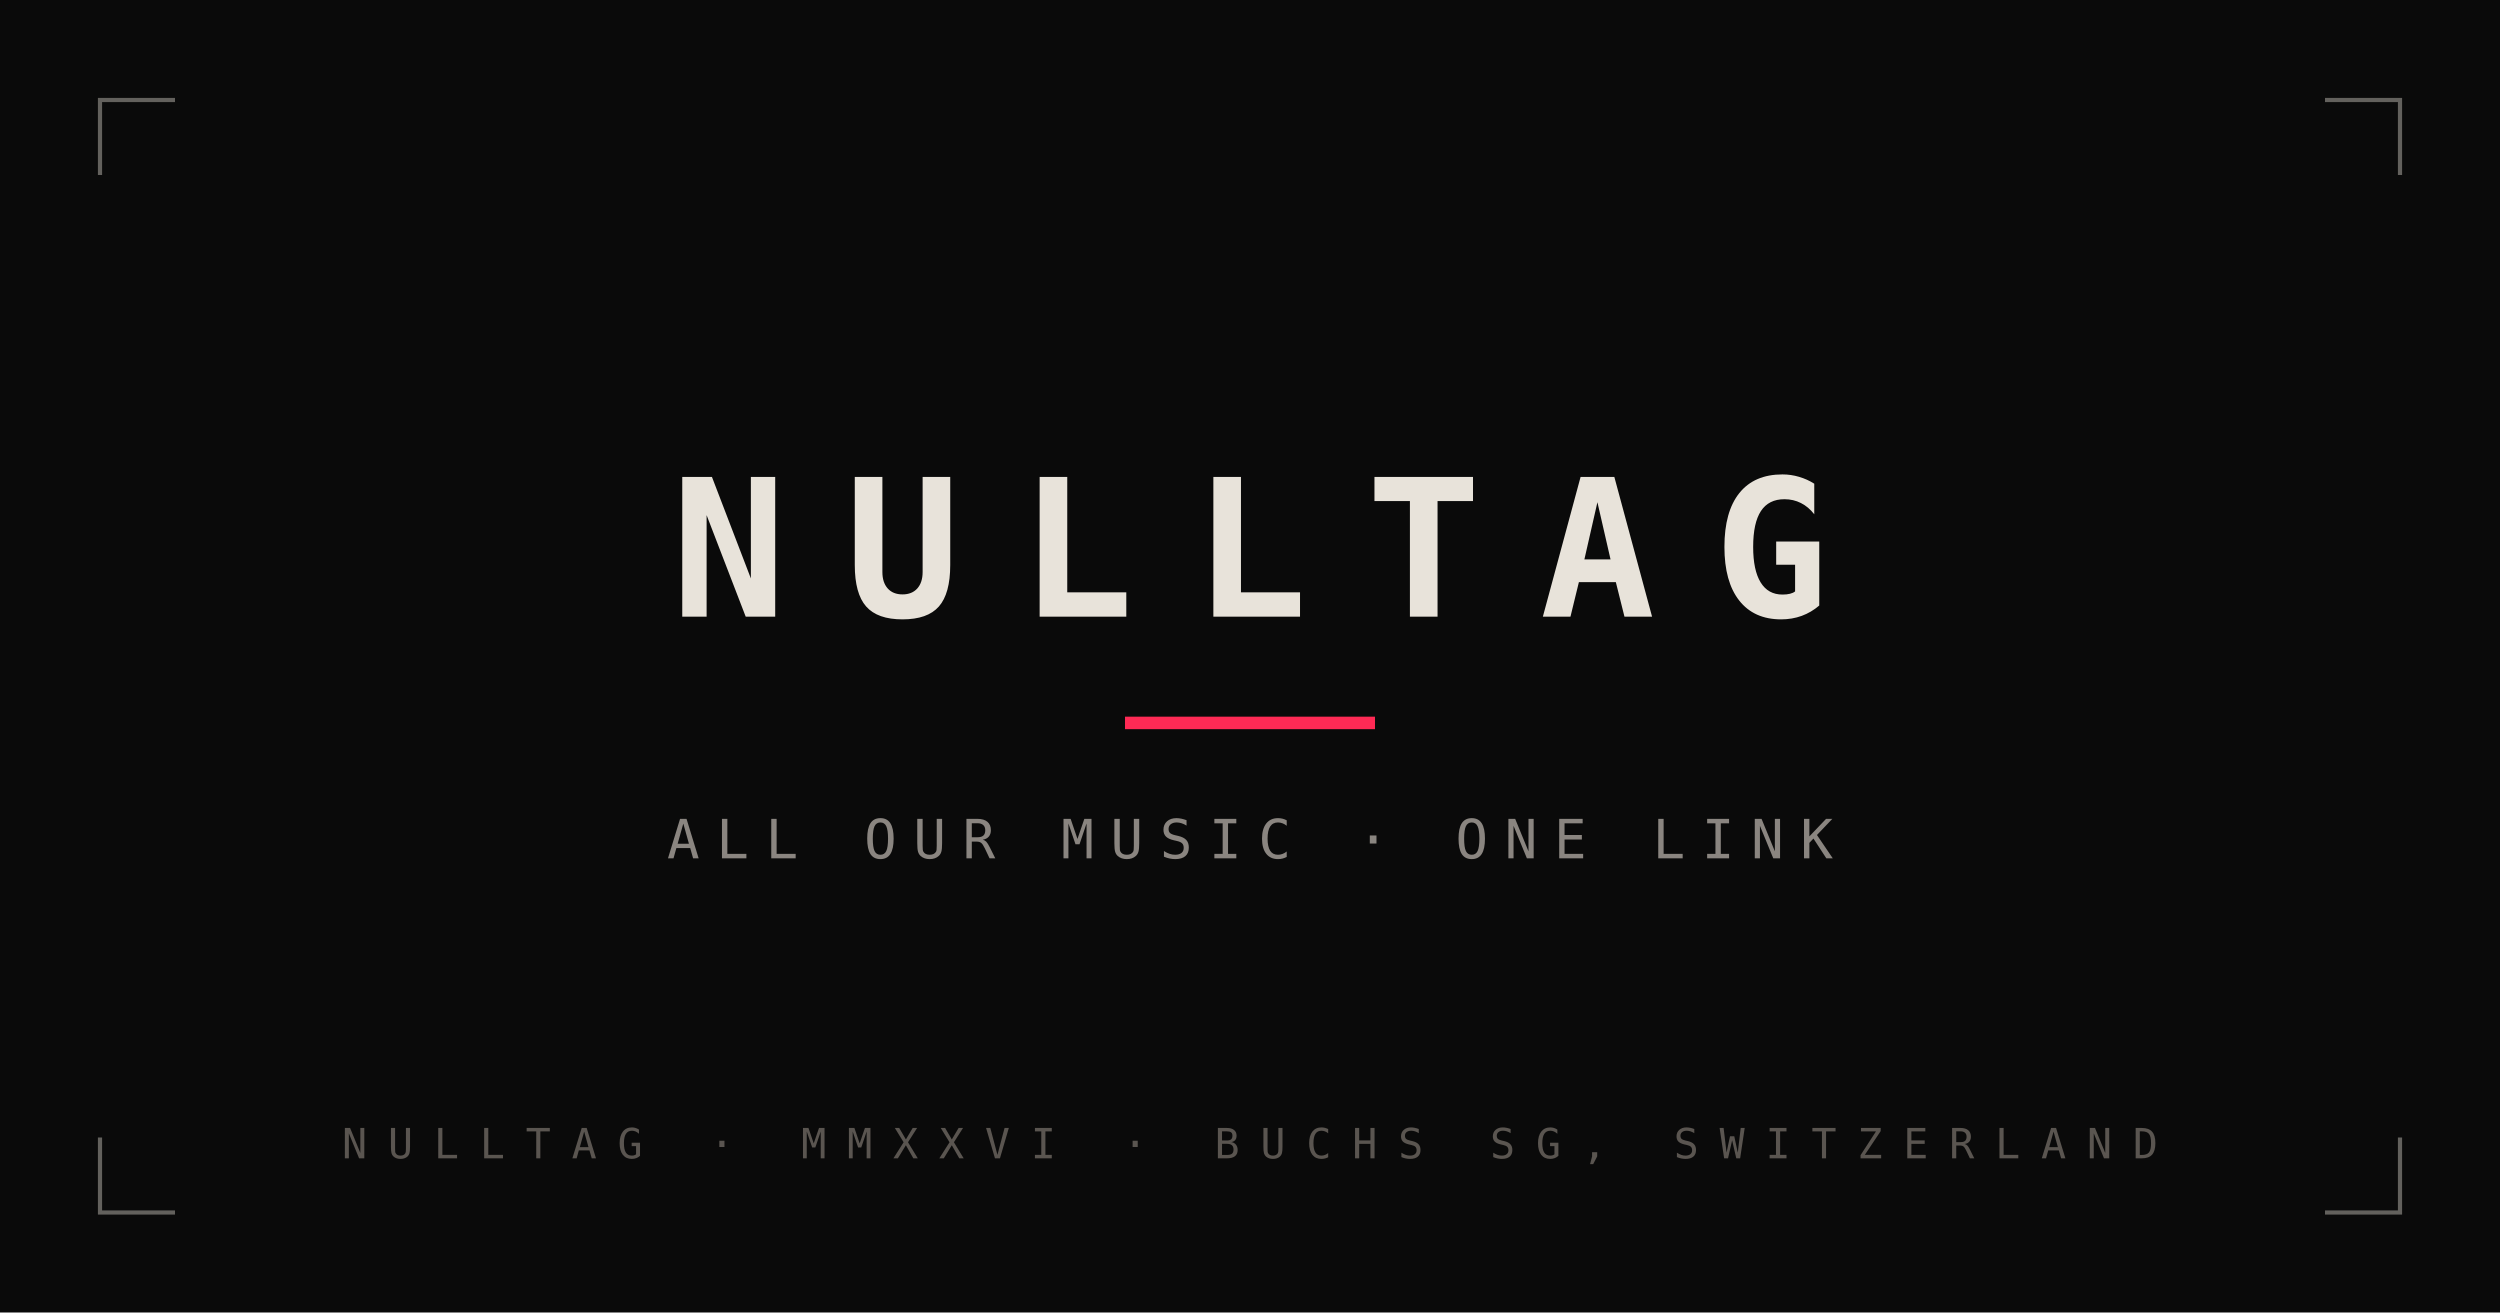
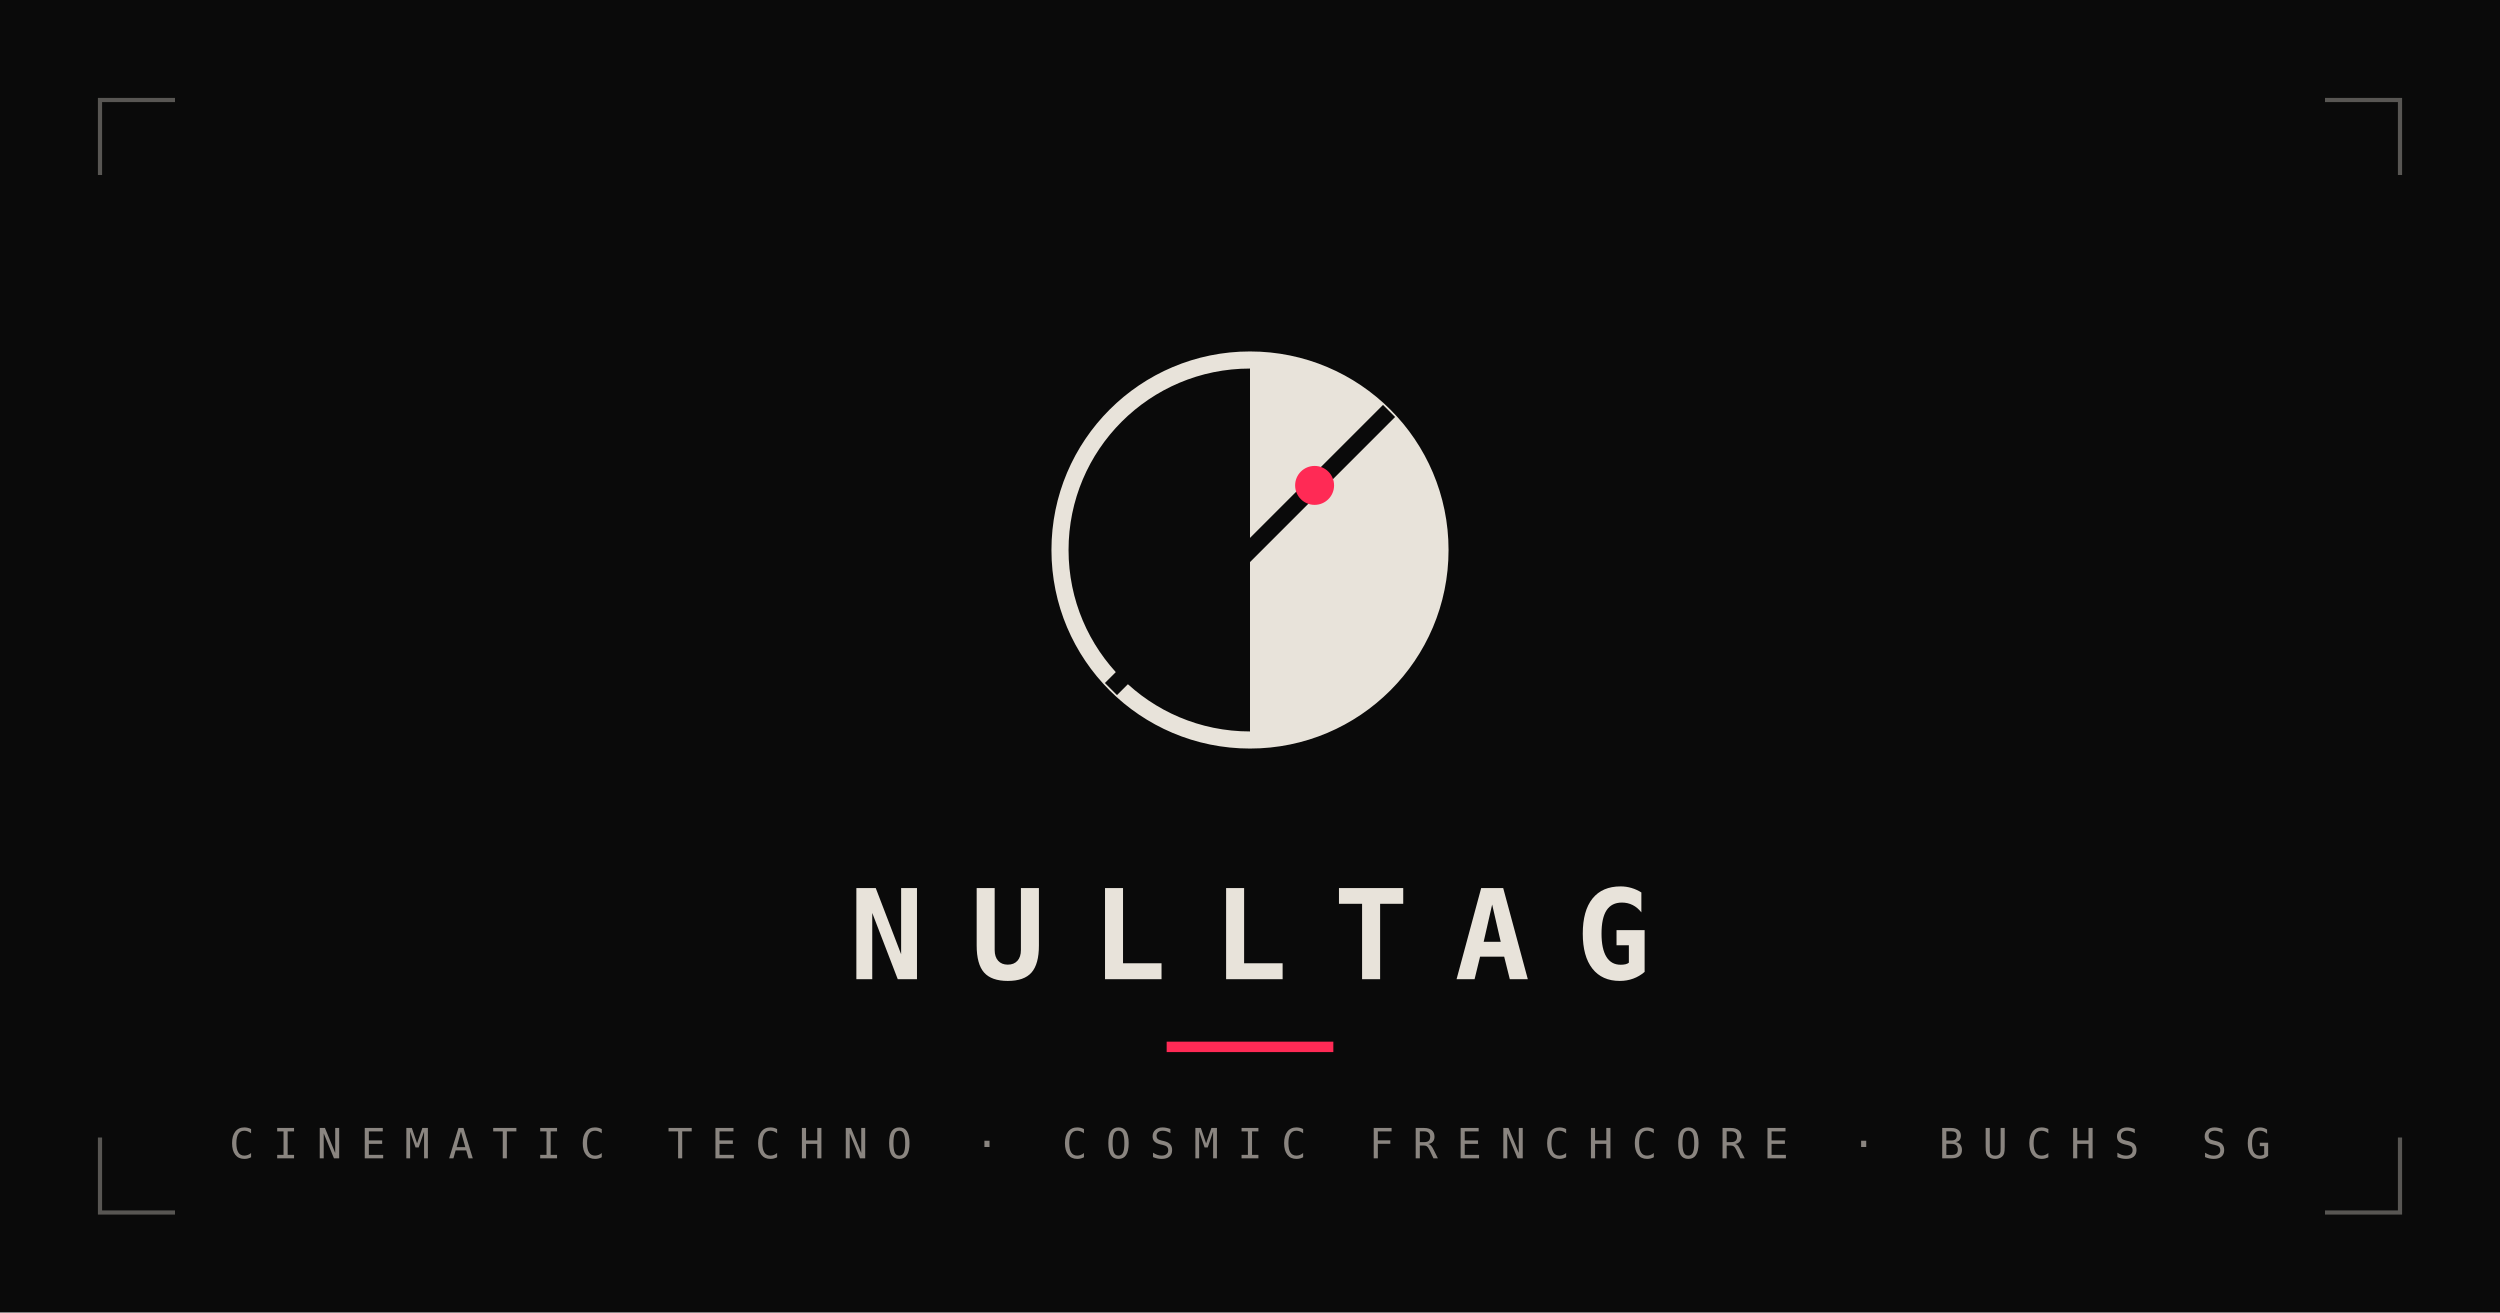
- <svg xmlns="http://www.w3.org/2000/svg" viewBox="0 0 1200 630" role="img" aria-label="NULLTAG — all our music, one link">
+ <svg xmlns="http://www.w3.org/2000/svg" viewBox="0 0 1200 630" role="img" aria-label="NULLTAG — music.nulltag.ch">
  <rect width="1200" height="630" fill="#0a0a0a" />
-   <g stroke="#e8e3da" stroke-width="2" opacity="0.4" fill="none">
+   <g stroke="#e8e3da" stroke-width="2" opacity="0.35" fill="none">
    <path d="M48 84 V48 H84" />
    <path d="M1116 48 H1152 V84" />
    <path d="M48 546 V582 H84" />
    <path d="M1116 582 H1152 V546" />
  </g>
-   <text x="600" y="296" font-family="'JetBrains Mono','SF Mono',ui-monospace,Menlo,Consolas,monospace" font-size="92" font-weight="700" fill="#e8e3da" text-anchor="middle" letter-spacing="28">NULLTAG</text>
-   <rect x="540" y="344" width="120" height="6" fill="#ff2a55" />
-   <text x="600" y="412" font-family="'JetBrains Mono','SF Mono',ui-monospace,Menlo,Consolas,monospace" font-size="26" fill="#8a8580" text-anchor="middle" letter-spacing="8">ALL OUR MUSIC · ONE LINK</text>
-   <text x="600" y="556" font-family="'JetBrains Mono','SF Mono',ui-monospace,Menlo,Consolas,monospace" font-size="20" fill="#5a5550" text-anchor="middle" letter-spacing="10">NULLTAG · MMXXVI · BUCHS SG, SWITZERLAND</text>
+   <g transform="translate(486,150) scale(2.28)">
+     <circle cx="50" cy="50" r="40" fill="none" stroke="#e8e3da" stroke-width="3.6" />
+     <path d="M50,10 A40,40 0 0,1 50,90 Z" fill="#e8e3da" />
+     <line x1="22" y1="78" x2="78" y2="22" stroke="#0a0a0a" stroke-width="3.6" stroke-linecap="square" />
+     <circle cx="63.6" cy="36.4" r="4.1" fill="#ff2a55" />
+   </g>
+   <text x="600" y="470" font-family="'JetBrains Mono','SF Mono',ui-monospace,Menlo,Consolas,monospace" font-size="60" font-weight="700" fill="#e8e3da" text-anchor="middle" letter-spacing="22">NULLTAG</text>
+   <rect x="560" y="500" width="80" height="5" fill="#ff2a55" />
+   <text x="600" y="556" font-family="'JetBrains Mono','SF Mono',ui-monospace,Menlo,Consolas,monospace" font-size="20" fill="#8a8580" text-anchor="middle" letter-spacing="9">CINEMATIC TECHNO · COSMIC FRENCHCORE · BUCHS SG</text>
</svg>
